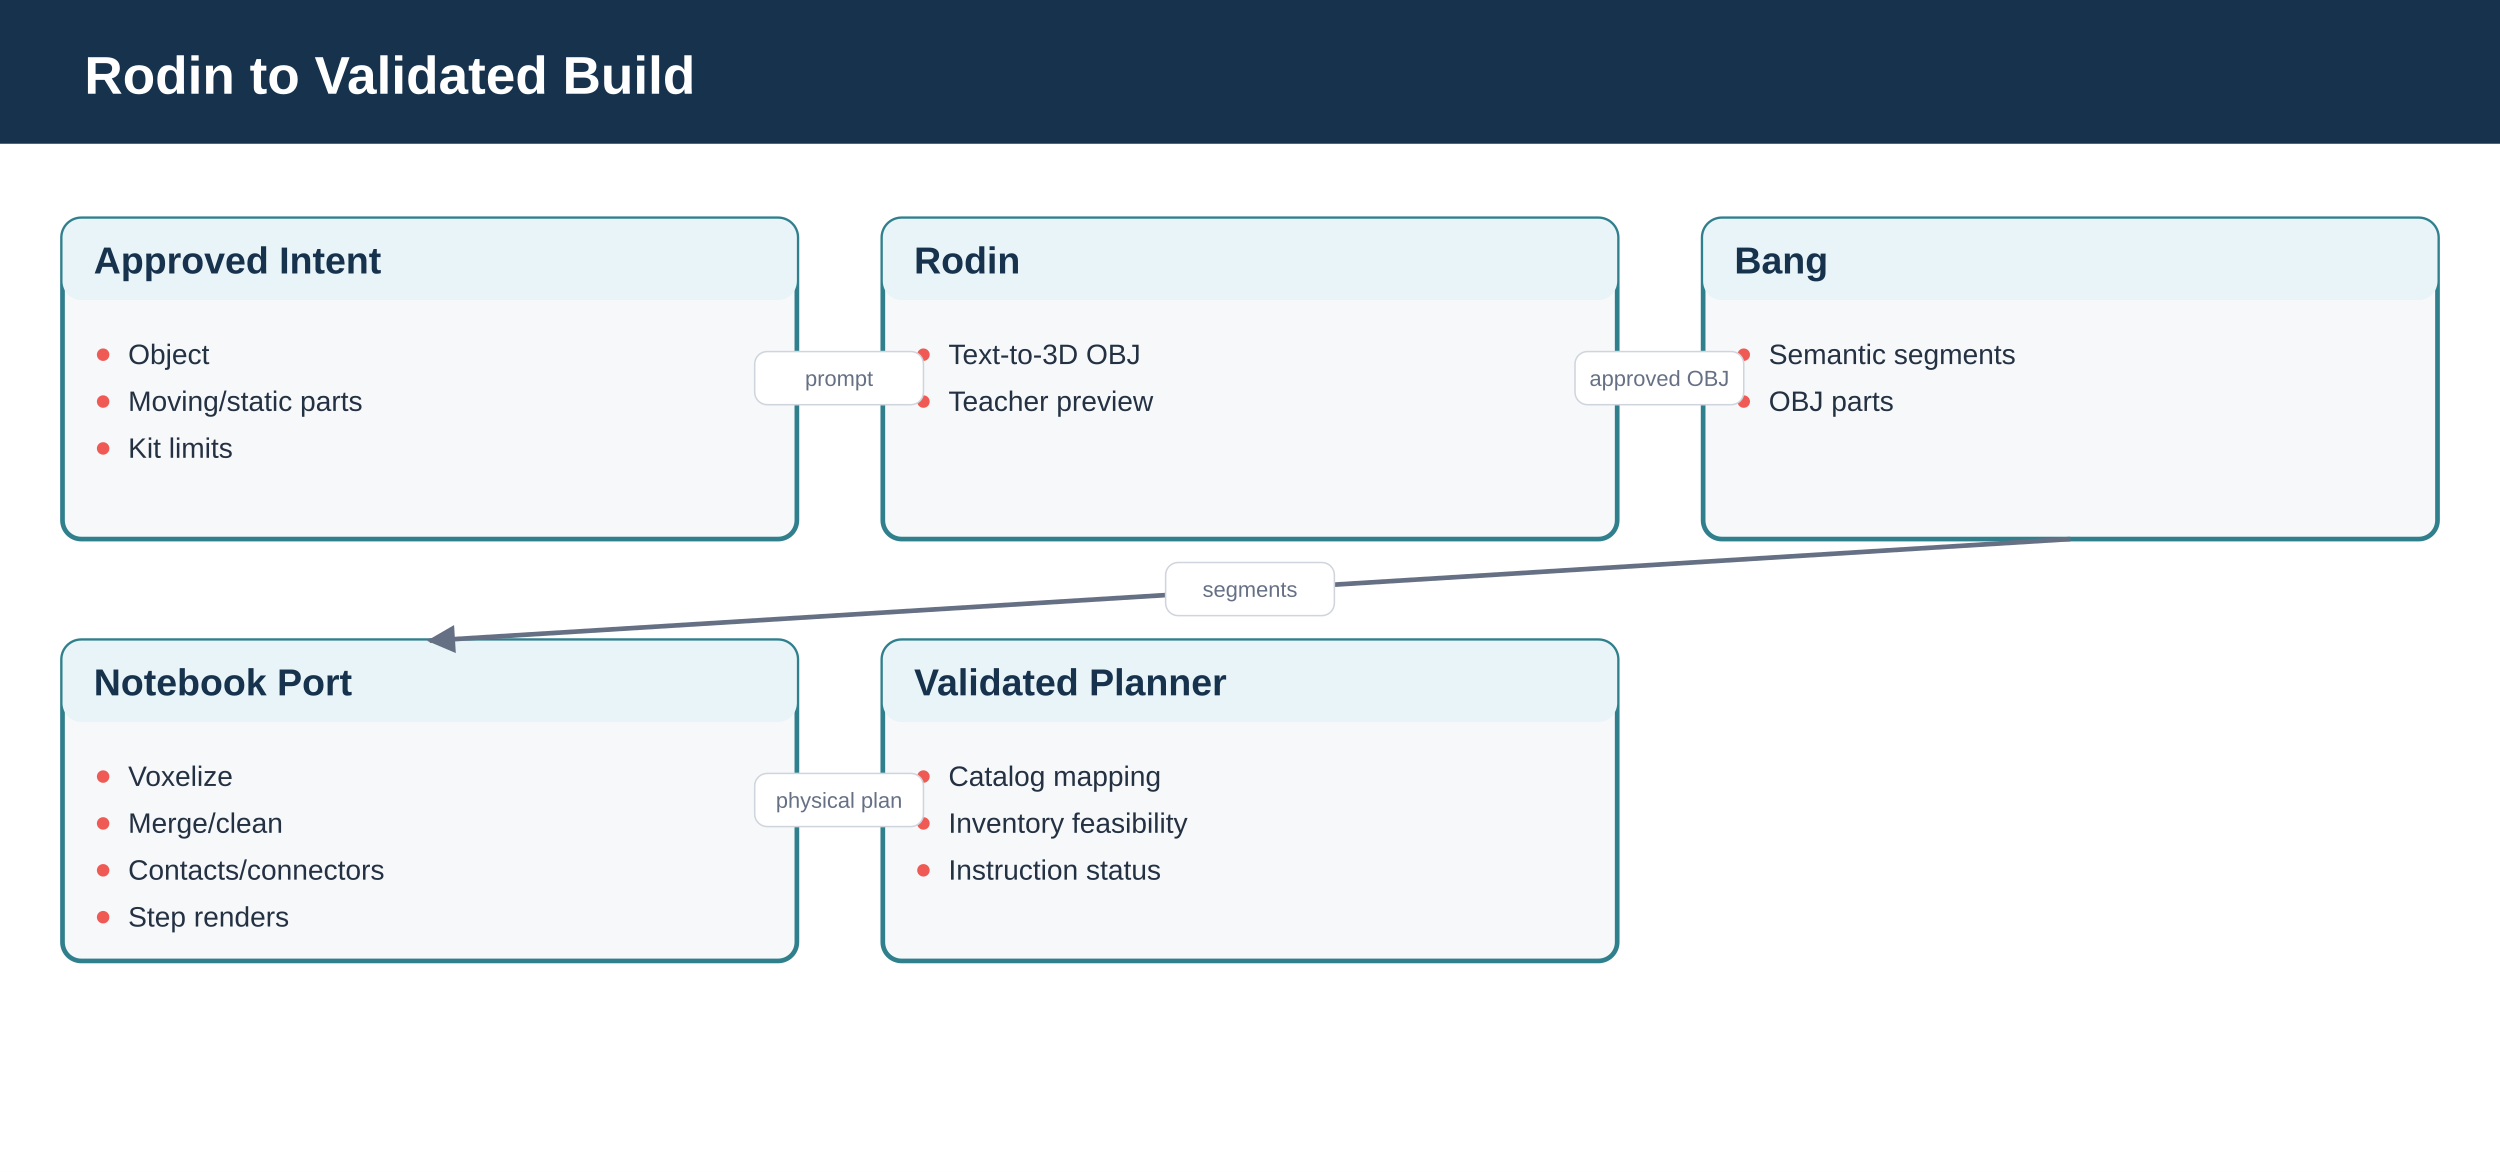
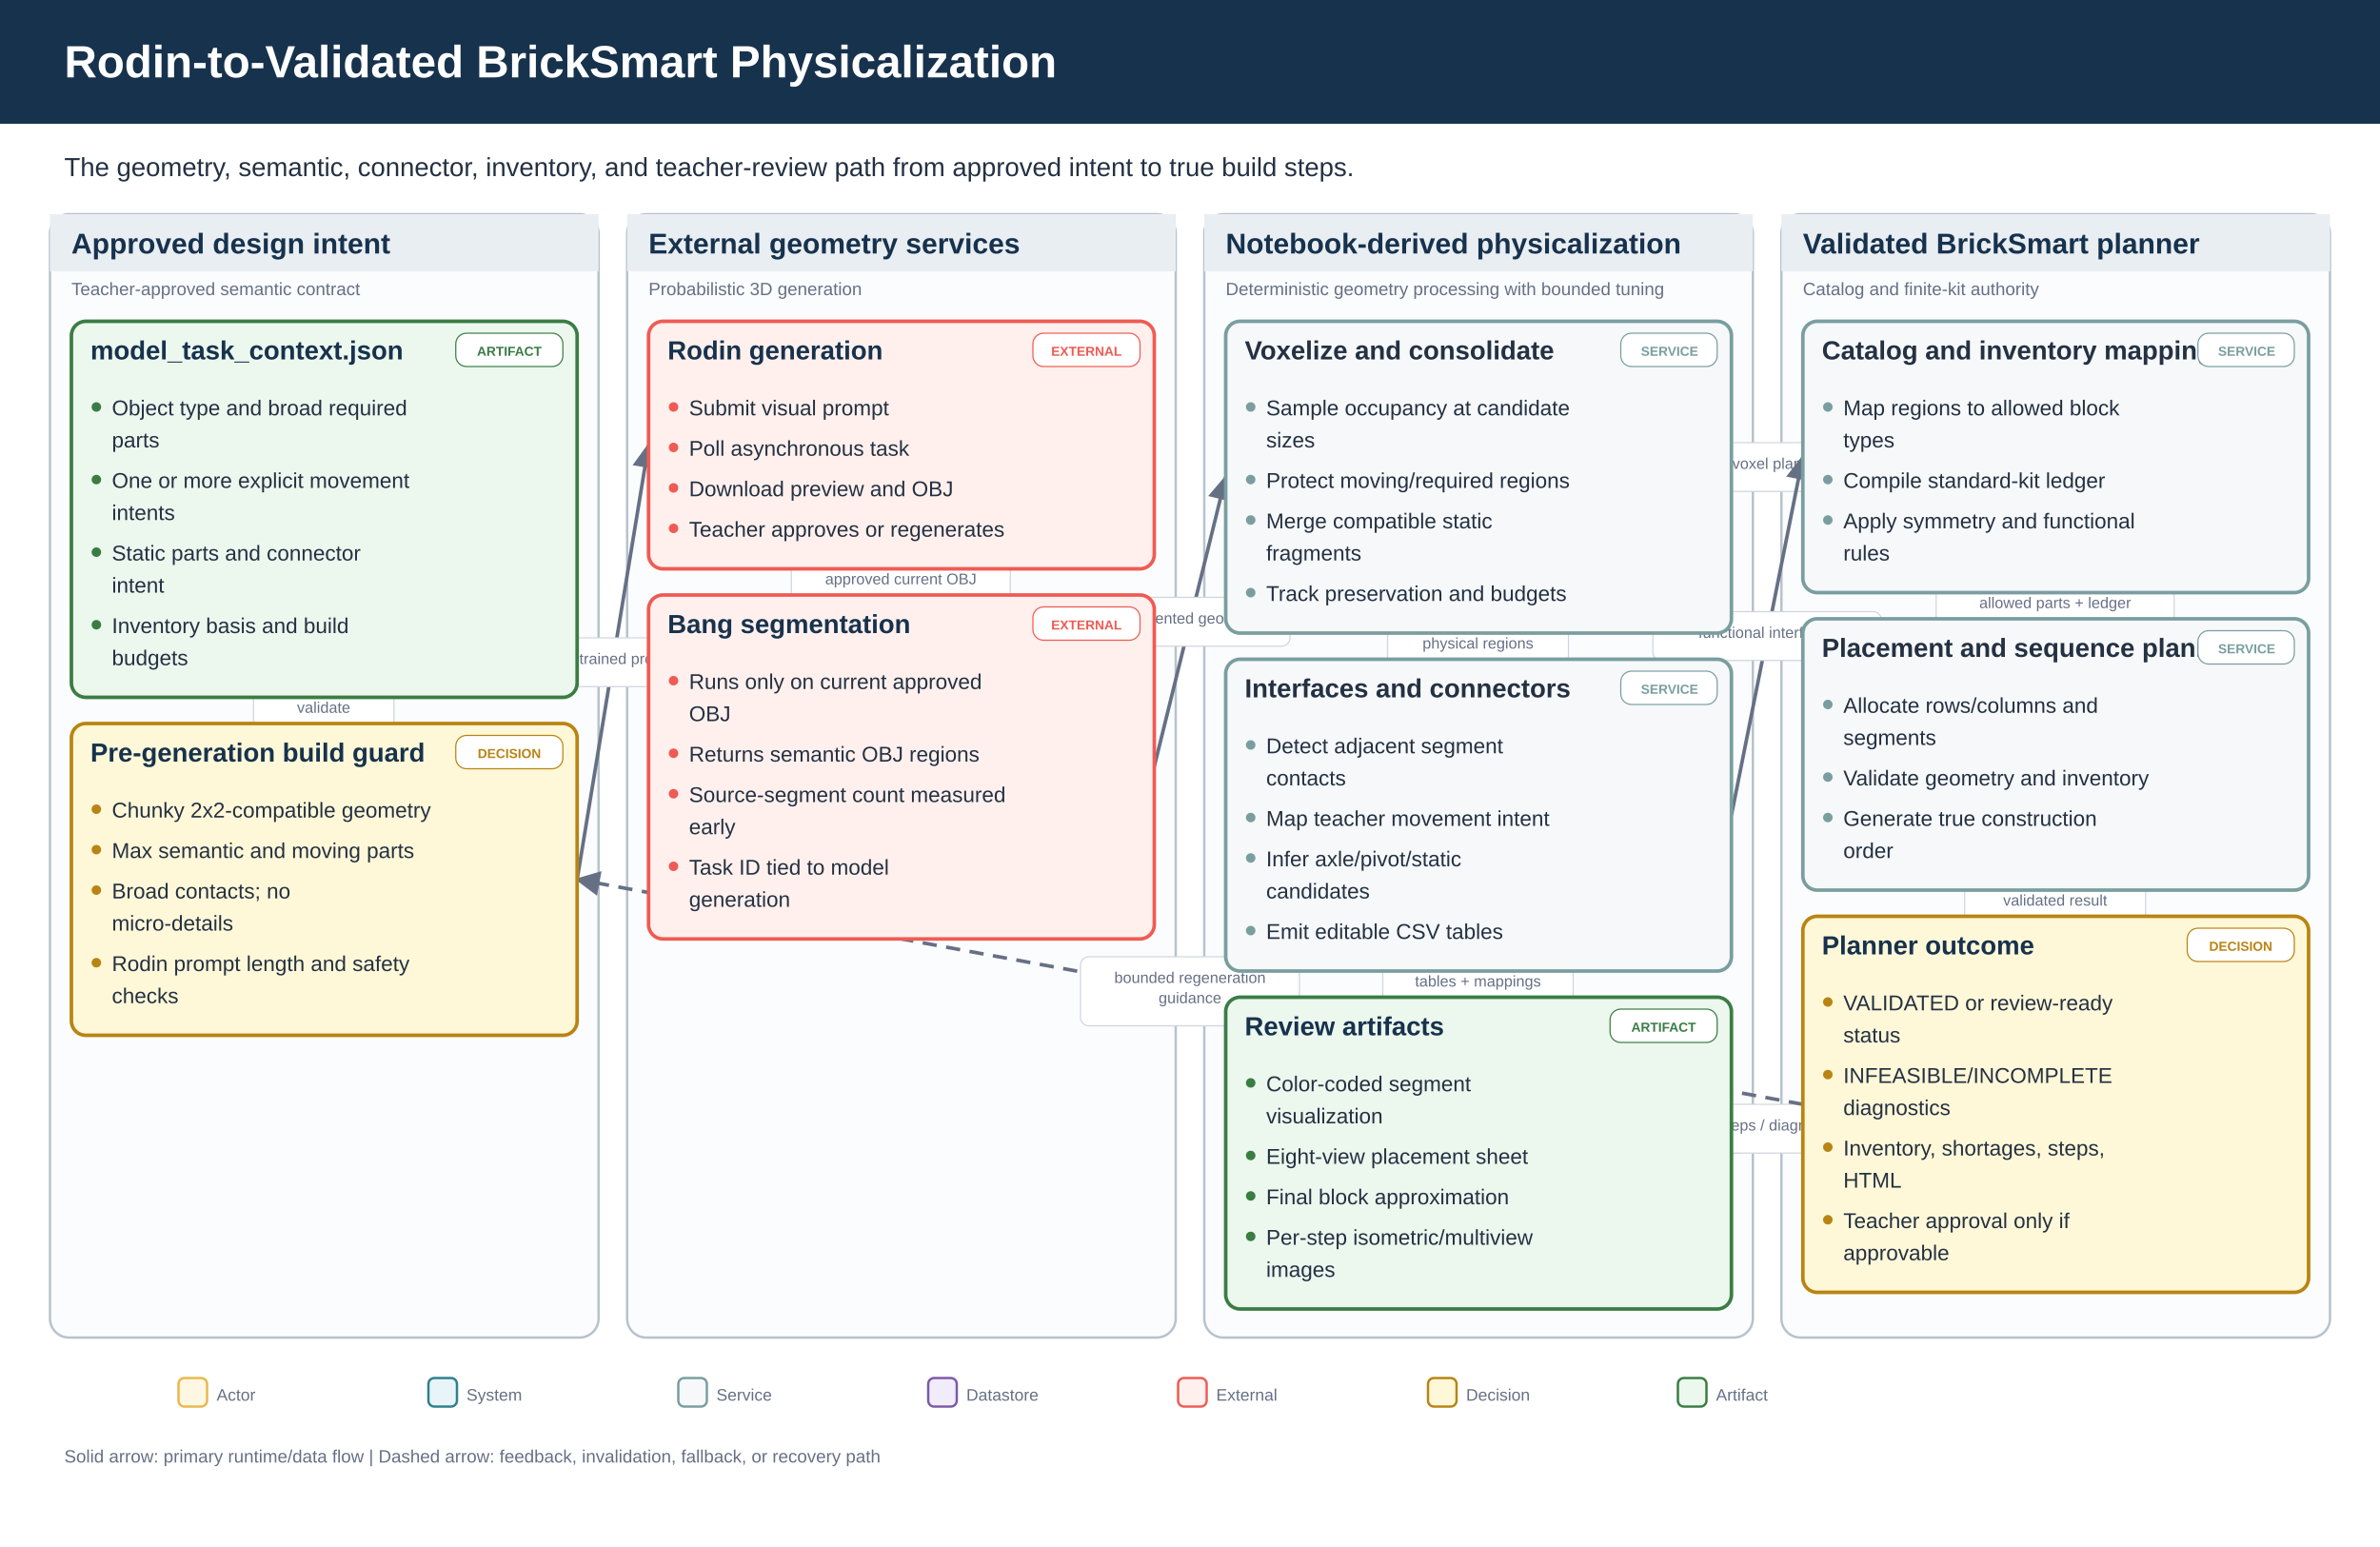
- <svg xmlns="http://www.w3.org/2000/svg" width="1600" height="750" viewBox="0 0 1600 750">
+ <svg xmlns="http://www.w3.org/2000/svg" width="2000" height="1300" viewBox="0 0 2000 1300">
  <rect width="100%" height="100%" fill="white" />
-   <rect width="1600" height="92" fill="#17324D" />
-   <text x="54" y="60" font-family="Arial" font-size="34" font-weight="700" fill="white">Rodin to Validated Build</text>
+   <rect width="2000" height="104" fill="#17324D" />
+   <text x="54" y="65" font-family="Arial" font-size="38" font-weight="700" fill="white">Rodin-to-Validated BrickSmart Physicalization</text>
+   <text x="54" y="148" font-family="Arial" font-size="22" fill="#243142">The geometry, semantic, connector, inventory, and teacher-review path from approved intent to true build steps.</text>
  <defs>
-     <marker id="arrow" viewBox="0 0 10 10" refX="9" refY="5" markerWidth="6" markerHeight="6" orient="auto-start-reverse">
+     <marker id="arrow" viewBox="0 0 10 10" refX="9" refY="5" markerWidth="7" markerHeight="7" orient="auto-start-reverse">
      <path d="M 0 0 L 10 5 L 0 10 z" fill="#667085" />
    </marker>
  </defs>
-   <rect x="40" y="140" width="470" height="205" rx="12" fill="#F6F8FA" stroke="#2F7F8D" stroke-width="3" />
-   <rect x="40" y="140" width="470" height="52" rx="12" fill="#E8F4F7" />
-   <text x="60" y="175" font-family="Arial" font-size="24" font-weight="700" fill="#17324D">Approved Intent</text>
-   <circle cx="66" cy="227" r="4" fill="#EF5B54" />
-   <text x="82" y="233" font-family="Arial" font-size="18" fill="#243142">Object</text>
-   <circle cx="66" cy="257" r="4" fill="#EF5B54" />
-   <text x="82" y="263" font-family="Arial" font-size="18" fill="#243142">Moving/static parts</text>
-   <circle cx="66" cy="287" r="4" fill="#EF5B54" />
-   <text x="82" y="293" font-family="Arial" font-size="18" fill="#243142">Kit limits</text>
-   <rect x="565" y="140" width="470" height="205" rx="12" fill="#F6F8FA" stroke="#2F7F8D" stroke-width="3" />
-   <rect x="565" y="140" width="470" height="52" rx="12" fill="#E8F4F7" />
-   <text x="585" y="175" font-family="Arial" font-size="24" font-weight="700" fill="#17324D">Rodin</text>
-   <circle cx="591" cy="227" r="4" fill="#EF5B54" />
-   <text x="607" y="233" font-family="Arial" font-size="18" fill="#243142">Text-to-3D OBJ</text>
-   <circle cx="591" cy="257" r="4" fill="#EF5B54" />
-   <text x="607" y="263" font-family="Arial" font-size="18" fill="#243142">Teacher preview</text>
-   <rect x="1090" y="140" width="470" height="205" rx="12" fill="#F6F8FA" stroke="#2F7F8D" stroke-width="3" />
-   <rect x="1090" y="140" width="470" height="52" rx="12" fill="#E8F4F7" />
-   <text x="1110" y="175" font-family="Arial" font-size="24" font-weight="700" fill="#17324D">Bang</text>
-   <circle cx="1116" cy="227" r="4" fill="#EF5B54" />
-   <text x="1132" y="233" font-family="Arial" font-size="18" fill="#243142">Semantic segments</text>
-   <circle cx="1116" cy="257" r="4" fill="#EF5B54" />
-   <text x="1132" y="263" font-family="Arial" font-size="18" fill="#243142">OBJ parts</text>
-   <rect x="40" y="410" width="470" height="205" rx="12" fill="#F6F8FA" stroke="#2F7F8D" stroke-width="3" />
-   <rect x="40" y="410" width="470" height="52" rx="12" fill="#E8F4F7" />
-   <text x="60" y="445" font-family="Arial" font-size="24" font-weight="700" fill="#17324D">Notebook Port</text>
-   <circle cx="66" cy="497" r="4" fill="#EF5B54" />
-   <text x="82" y="503" font-family="Arial" font-size="18" fill="#243142">Voxelize</text>
-   <circle cx="66" cy="527" r="4" fill="#EF5B54" />
-   <text x="82" y="533" font-family="Arial" font-size="18" fill="#243142">Merge/clean</text>
-   <circle cx="66" cy="557" r="4" fill="#EF5B54" />
-   <text x="82" y="563" font-family="Arial" font-size="18" fill="#243142">Contacts/connectors</text>
-   <circle cx="66" cy="587" r="4" fill="#EF5B54" />
-   <text x="82" y="593" font-family="Arial" font-size="18" fill="#243142">Step renders</text>
-   <rect x="565" y="410" width="470" height="205" rx="12" fill="#F6F8FA" stroke="#2F7F8D" stroke-width="3" />
-   <rect x="565" y="410" width="470" height="52" rx="12" fill="#E8F4F7" />
-   <text x="585" y="445" font-family="Arial" font-size="24" font-weight="700" fill="#17324D">Validated Planner</text>
-   <circle cx="591" cy="497" r="4" fill="#EF5B54" />
-   <text x="607" y="503" font-family="Arial" font-size="18" fill="#243142">Catalog mapping</text>
-   <circle cx="591" cy="527" r="4" fill="#EF5B54" />
-   <text x="607" y="533" font-family="Arial" font-size="18" fill="#243142">Inventory feasibility</text>
-   <circle cx="591" cy="557" r="4" fill="#EF5B54" />
-   <text x="607" y="563" font-family="Arial" font-size="18" fill="#243142">Instruction status</text>
-   <line x1="510" y1="242" x2="565" y2="242" stroke="#667085" stroke-width="3" marker-end="url(#arrow)" />
-   <rect x="483" y="225" width="108" height="34" rx="8" fill="white" stroke="#D0D5DD" />
-   <text x="537" y="247" text-anchor="middle" font-family="Arial" font-size="14" fill="#667085">prompt</text>
-   <line x1="1035" y1="242" x2="1090" y2="242" stroke="#667085" stroke-width="3" marker-end="url(#arrow)" />
-   <rect x="1008" y="225" width="108" height="34" rx="8" fill="white" stroke="#D0D5DD" />
-   <text x="1062" y="247" text-anchor="middle" font-family="Arial" font-size="14" fill="#667085">approved OBJ</text>
-   <line x1="1325" y1="345" x2="275" y2="410" stroke="#667085" stroke-width="3" marker-end="url(#arrow)" />
-   <rect x="746" y="360" width="108" height="34" rx="8" fill="white" stroke="#D0D5DD" />
-   <text x="800" y="382" text-anchor="middle" font-family="Arial" font-size="14" fill="#667085">segments</text>
-   <line x1="510" y1="512" x2="565" y2="512" stroke="#667085" stroke-width="3" marker-end="url(#arrow)" />
-   <rect x="483" y="495" width="108" height="34" rx="8" fill="white" stroke="#D0D5DD" />
-   <text x="537" y="517" text-anchor="middle" font-family="Arial" font-size="14" fill="#667085">physical plan</text>
+   <rect x="42" y="180" width="461" height="944" rx="16" fill="#FBFCFD" stroke="#B8C2CC" stroke-width="2" />
+   <rect x="42" y="180" width="461" height="48" fill="#E9EEF3" />
+   <text x="60" y="213" font-family="Arial" font-size="24" font-weight="700" fill="#17324D">Approved design intent</text>
+   <text x="60" y="248" font-family="Arial" font-size="15" fill="#667085">Teacher-approved semantic contract</text>
+   <rect x="527" y="180" width="461" height="944" rx="16" fill="#FBFCFD" stroke="#B8C2CC" stroke-width="2" />
+   <rect x="527" y="180" width="461" height="48" fill="#E9EEF3" />
+   <text x="545" y="213" font-family="Arial" font-size="24" font-weight="700" fill="#17324D">External geometry services</text>
+   <text x="545" y="248" font-family="Arial" font-size="15" fill="#667085">Probabilistic 3D generation</text>
+   <rect x="1012" y="180" width="461" height="944" rx="16" fill="#FBFCFD" stroke="#B8C2CC" stroke-width="2" />
+   <rect x="1012" y="180" width="461" height="48" fill="#E9EEF3" />
+   <text x="1030" y="213" font-family="Arial" font-size="24" font-weight="700" fill="#17324D">Notebook-derived physicalization</text>
+   <text x="1030" y="248" font-family="Arial" font-size="15" fill="#667085">Deterministic geometry processing with bounded tuning</text>
+   <rect x="1497" y="180" width="461" height="944" rx="16" fill="#FBFCFD" stroke="#B8C2CC" stroke-width="2" />
+   <rect x="1497" y="180" width="461" height="48" fill="#E9EEF3" />
+   <text x="1515" y="213" font-family="Arial" font-size="24" font-weight="700" fill="#17324D">Validated BrickSmart planner</text>
+   <text x="1515" y="248" font-family="Arial" font-size="15" fill="#667085">Catalog and finite-kit authority</text>
+   <line x1="272" y1="586" x2="272" y2="608" stroke="#667085" stroke-width="3" marker-end="url(#arrow)" />
+   <rect x="213" y="577" width="118" height="41" rx="7" fill="white" stroke="#D0D5DD" />
+   <text x="272" y="599" text-anchor="middle" font-family="Arial" font-size="13" fill="#667085">validate</text>
+   <line x1="485" y1="739" x2="545" y2="374" stroke="#667085" stroke-width="3" marker-end="url(#arrow)" />
+   <rect x="431" y="536" width="168" height="41" rx="7" fill="white" stroke="#D0D5DD" />
+   <text x="515" y="558" text-anchor="middle" font-family="Arial" font-size="13" fill="#667085">constrained prompt</text>
+   <line x1="757" y1="478" x2="757" y2="500" stroke="#667085" stroke-width="3" marker-end="url(#arrow)" />
+   <rect x="665" y="469" width="184" height="41" rx="7" fill="white" stroke="#D0D5DD" />
+   <text x="757" y="491" text-anchor="middle" font-family="Arial" font-size="13" fill="#667085">approved current OBJ</text>
+   <line x1="970" y1="644" x2="1030" y2="401" stroke="#667085" stroke-width="3" marker-end="url(#arrow)" />
+   <rect x="916" y="502" width="168" height="41" rx="7" fill="white" stroke="#D0D5DD" />
+   <text x="1000" y="524" text-anchor="middle" font-family="Arial" font-size="13" fill="#667085">segmented geometry</text>
+   <line x1="1242" y1="532" x2="1242" y2="554" stroke="#667085" stroke-width="3" marker-end="url(#arrow)" />
+   <rect x="1166" y="523" width="152" height="41" rx="7" fill="white" stroke="#D0D5DD" />
+   <text x="1242" y="545" text-anchor="middle" font-family="Arial" font-size="13" fill="#667085">physical regions</text>
+   <line x1="1242" y1="816" x2="1242" y2="838" stroke="#667085" stroke-width="3" marker-end="url(#arrow)" />
+   <rect x="1162" y="807" width="160" height="41" rx="7" fill="white" stroke="#D0D5DD" />
+   <text x="1242" y="829" text-anchor="middle" font-family="Arial" font-size="13" fill="#667085">tables + mappings</text>
+   <line x1="1455" y1="401" x2="1515" y2="384" stroke="#667085" stroke-width="3" marker-end="url(#arrow)" />
+   <rect x="1426" y="372" width="118" height="41" rx="7" fill="white" stroke="#D0D5DD" />
+   <text x="1485" y="394" text-anchor="middle" font-family="Arial" font-size="13" fill="#667085">voxel plan</text>
+   <line x1="1455" y1="685" x2="1515" y2="384" stroke="#667085" stroke-width="3" marker-end="url(#arrow)" />
+   <rect x="1389" y="514" width="192" height="41" rx="7" fill="white" stroke="#D0D5DD" />
+   <text x="1485" y="536" text-anchor="middle" font-family="Arial" font-size="13" fill="#667085">functional interfaces</text>
+   <line x1="1727" y1="498" x2="1727" y2="520" stroke="#667085" stroke-width="3" marker-end="url(#arrow)" />
+   <rect x="1627" y="489" width="200" height="41" rx="7" fill="white" stroke="#D0D5DD" />
+   <text x="1727" y="511" text-anchor="middle" font-family="Arial" font-size="13" fill="#667085">allowed parts + ledger</text>
+   <line x1="1727" y1="748" x2="1727" y2="770" stroke="#667085" stroke-width="3" marker-end="url(#arrow)" />
+   <rect x="1651" y="739" width="152" height="41" rx="7" fill="white" stroke="#D0D5DD" />
+   <text x="1727" y="761" text-anchor="middle" font-family="Arial" font-size="13" fill="#667085">validated result</text>
+   <line x1="1515" y1="928" x2="1455" y2="969" stroke="#667085" stroke-width="3" stroke-dasharray="12 8" marker-end="url(#arrow)" />
+   <rect x="1377" y="928" width="216" height="41" rx="7" fill="white" stroke="#D0D5DD" />
+   <text x="1485" y="950" text-anchor="middle" font-family="Arial" font-size="13" fill="#667085">true steps / diagnostics</text>
+   <line x1="1515" y1="928" x2="485" y2="739" stroke="#667085" stroke-width="3" stroke-dasharray="12 8" marker-end="url(#arrow)" />
+   <rect x="908" y="804" width="184" height="58" rx="7" fill="white" stroke="#D0D5DD" />
+   <text x="1000" y="826" text-anchor="middle" font-family="Arial" font-size="13" fill="#667085">bounded regeneration</text>
+   <text x="1000" y="843" text-anchor="middle" font-family="Arial" font-size="13" fill="#667085">guidance</text>
+   <rect x="60" y="270" width="425" height="316" rx="12" fill="#ECF7EE" stroke="#3A7D44" stroke-width="3" />
+   <text x="76" y="302" font-family="Arial" font-size="22" font-weight="700" fill="#17324D">model_task_context.json</text>
+   <rect x="383" y="280" width="90" height="28" rx="9" fill="white" stroke="#3A7D44" />
+   <text x="428" y="299" text-anchor="middle" font-family="Arial" font-size="11" font-weight="700" fill="#3A7D44">ARTIFACT</text>
+   <circle cx="81" cy="342" r="4" fill="#3A7D44" />
+   <text x="94" y="349" font-family="Arial" font-size="18" fill="#243142">Object type and broad required</text>
+   <text x="94" y="376" font-family="Arial" font-size="18" fill="#243142">parts</text>
+   <circle cx="81" cy="403" r="4" fill="#3A7D44" />
+   <text x="94" y="410" font-family="Arial" font-size="18" fill="#243142">One or more explicit movement</text>
+   <text x="94" y="437" font-family="Arial" font-size="18" fill="#243142">intents</text>
+   <circle cx="81" cy="464" r="4" fill="#3A7D44" />
+   <text x="94" y="471" font-family="Arial" font-size="18" fill="#243142">Static parts and connector</text>
+   <text x="94" y="498" font-family="Arial" font-size="18" fill="#243142">intent</text>
+   <circle cx="81" cy="525" r="4" fill="#3A7D44" />
+   <text x="94" y="532" font-family="Arial" font-size="18" fill="#243142">Inventory basis and build</text>
+   <text x="94" y="559" font-family="Arial" font-size="18" fill="#243142">budgets</text>
+   <rect x="60" y="608" width="425" height="262" rx="12" fill="#FFF8D8" stroke="#B88413" stroke-width="3" />
+   <text x="76" y="640" font-family="Arial" font-size="22" font-weight="700" fill="#17324D">Pre-generation build guard</text>
+   <rect x="383" y="618" width="90" height="28" rx="9" fill="white" stroke="#B88413" />
+   <text x="428" y="637" text-anchor="middle" font-family="Arial" font-size="11" font-weight="700" fill="#B88413">DECISION</text>
+   <circle cx="81" cy="680" r="4" fill="#B88413" />
+   <text x="94" y="687" font-family="Arial" font-size="18" fill="#243142">Chunky 2x2-compatible geometry</text>
+   <circle cx="81" cy="714" r="4" fill="#B88413" />
+   <text x="94" y="721" font-family="Arial" font-size="18" fill="#243142">Max semantic and moving parts</text>
+   <circle cx="81" cy="748" r="4" fill="#B88413" />
+   <text x="94" y="755" font-family="Arial" font-size="18" fill="#243142">Broad contacts; no</text>
+   <text x="94" y="782" font-family="Arial" font-size="18" fill="#243142">micro-details</text>
+   <circle cx="81" cy="809" r="4" fill="#B88413" />
+   <text x="94" y="816" font-family="Arial" font-size="18" fill="#243142">Rodin prompt length and safety</text>
+   <text x="94" y="843" font-family="Arial" font-size="18" fill="#243142">checks</text>
+   <rect x="545" y="270" width="425" height="208" rx="12" fill="#FFF0ED" stroke="#EF5B54" stroke-width="3" />
+   <text x="561" y="302" font-family="Arial" font-size="22" font-weight="700" fill="#17324D">Rodin generation</text>
+   <rect x="868" y="280" width="90" height="28" rx="9" fill="white" stroke="#EF5B54" />
+   <text x="913" y="299" text-anchor="middle" font-family="Arial" font-size="11" font-weight="700" fill="#EF5B54">EXTERNAL</text>
+   <circle cx="566" cy="342" r="4" fill="#EF5B54" />
+   <text x="579" y="349" font-family="Arial" font-size="18" fill="#243142">Submit visual prompt</text>
+   <circle cx="566" cy="376" r="4" fill="#EF5B54" />
+   <text x="579" y="383" font-family="Arial" font-size="18" fill="#243142">Poll asynchronous task</text>
+   <circle cx="566" cy="410" r="4" fill="#EF5B54" />
+   <text x="579" y="417" font-family="Arial" font-size="18" fill="#243142">Download preview and OBJ</text>
+   <circle cx="566" cy="444" r="4" fill="#EF5B54" />
+   <text x="579" y="451" font-family="Arial" font-size="18" fill="#243142">Teacher approves or regenerates</text>
+   <rect x="545" y="500" width="425" height="289" rx="12" fill="#FFF0ED" stroke="#EF5B54" stroke-width="3" />
+   <text x="561" y="532" font-family="Arial" font-size="22" font-weight="700" fill="#17324D">Bang segmentation</text>
+   <rect x="868" y="510" width="90" height="28" rx="9" fill="white" stroke="#EF5B54" />
+   <text x="913" y="529" text-anchor="middle" font-family="Arial" font-size="11" font-weight="700" fill="#EF5B54">EXTERNAL</text>
+   <circle cx="566" cy="572" r="4" fill="#EF5B54" />
+   <text x="579" y="579" font-family="Arial" font-size="18" fill="#243142">Runs only on current approved</text>
+   <text x="579" y="606" font-family="Arial" font-size="18" fill="#243142">OBJ</text>
+   <circle cx="566" cy="633" r="4" fill="#EF5B54" />
+   <text x="579" y="640" font-family="Arial" font-size="18" fill="#243142">Returns semantic OBJ regions</text>
+   <circle cx="566" cy="667" r="4" fill="#EF5B54" />
+   <text x="579" y="674" font-family="Arial" font-size="18" fill="#243142">Source-segment count measured</text>
+   <text x="579" y="701" font-family="Arial" font-size="18" fill="#243142">early</text>
+   <circle cx="566" cy="728" r="4" fill="#EF5B54" />
+   <text x="579" y="735" font-family="Arial" font-size="18" fill="#243142">Task ID tied to model</text>
+   <text x="579" y="762" font-family="Arial" font-size="18" fill="#243142">generation</text>
+   <rect x="1030" y="270" width="425" height="262" rx="12" fill="#F6F8FA" stroke="#7A9E9F" stroke-width="3" />
+   <text x="1046" y="302" font-family="Arial" font-size="22" font-weight="700" fill="#243142">Voxelize and consolidate</text>
+   <rect x="1362" y="280" width="81" height="28" rx="9" fill="white" stroke="#7A9E9F" />
+   <text x="1403" y="299" text-anchor="middle" font-family="Arial" font-size="11" font-weight="700" fill="#7A9E9F">SERVICE</text>
+   <circle cx="1051" cy="342" r="4" fill="#7A9E9F" />
+   <text x="1064" y="349" font-family="Arial" font-size="18" fill="#243142">Sample occupancy at candidate</text>
+   <text x="1064" y="376" font-family="Arial" font-size="18" fill="#243142">sizes</text>
+   <circle cx="1051" cy="403" r="4" fill="#7A9E9F" />
+   <text x="1064" y="410" font-family="Arial" font-size="18" fill="#243142">Protect moving/required regions</text>
+   <circle cx="1051" cy="437" r="4" fill="#7A9E9F" />
+   <text x="1064" y="444" font-family="Arial" font-size="18" fill="#243142">Merge compatible static</text>
+   <text x="1064" y="471" font-family="Arial" font-size="18" fill="#243142">fragments</text>
+   <circle cx="1051" cy="498" r="4" fill="#7A9E9F" />
+   <text x="1064" y="505" font-family="Arial" font-size="18" fill="#243142">Track preservation and budgets</text>
+   <rect x="1030" y="554" width="425" height="262" rx="12" fill="#F6F8FA" stroke="#7A9E9F" stroke-width="3" />
+   <text x="1046" y="586" font-family="Arial" font-size="22" font-weight="700" fill="#243142">Interfaces and connectors</text>
+   <rect x="1362" y="564" width="81" height="28" rx="9" fill="white" stroke="#7A9E9F" />
+   <text x="1403" y="583" text-anchor="middle" font-family="Arial" font-size="11" font-weight="700" fill="#7A9E9F">SERVICE</text>
+   <circle cx="1051" cy="626" r="4" fill="#7A9E9F" />
+   <text x="1064" y="633" font-family="Arial" font-size="18" fill="#243142">Detect adjacent segment</text>
+   <text x="1064" y="660" font-family="Arial" font-size="18" fill="#243142">contacts</text>
+   <circle cx="1051" cy="687" r="4" fill="#7A9E9F" />
+   <text x="1064" y="694" font-family="Arial" font-size="18" fill="#243142">Map teacher movement intent</text>
+   <circle cx="1051" cy="721" r="4" fill="#7A9E9F" />
+   <text x="1064" y="728" font-family="Arial" font-size="18" fill="#243142">Infer axle/pivot/static</text>
+   <text x="1064" y="755" font-family="Arial" font-size="18" fill="#243142">candidates</text>
+   <circle cx="1051" cy="782" r="4" fill="#7A9E9F" />
+   <text x="1064" y="789" font-family="Arial" font-size="18" fill="#243142">Emit editable CSV tables</text>
+   <rect x="1030" y="838" width="425" height="262" rx="12" fill="#ECF7EE" stroke="#3A7D44" stroke-width="3" />
+   <text x="1046" y="870" font-family="Arial" font-size="22" font-weight="700" fill="#17324D">Review artifacts</text>
+   <rect x="1353" y="848" width="90" height="28" rx="9" fill="white" stroke="#3A7D44" />
+   <text x="1398" y="867" text-anchor="middle" font-family="Arial" font-size="11" font-weight="700" fill="#3A7D44">ARTIFACT</text>
+   <circle cx="1051" cy="910" r="4" fill="#3A7D44" />
+   <text x="1064" y="917" font-family="Arial" font-size="18" fill="#243142">Color-coded segment</text>
+   <text x="1064" y="944" font-family="Arial" font-size="18" fill="#243142">visualization</text>
+   <circle cx="1051" cy="971" r="4" fill="#3A7D44" />
+   <text x="1064" y="978" font-family="Arial" font-size="18" fill="#243142">Eight-view placement sheet</text>
+   <circle cx="1051" cy="1005" r="4" fill="#3A7D44" />
+   <text x="1064" y="1012" font-family="Arial" font-size="18" fill="#243142">Final block approximation</text>
+   <circle cx="1051" cy="1039" r="4" fill="#3A7D44" />
+   <text x="1064" y="1046" font-family="Arial" font-size="18" fill="#243142">Per-step isometric/multiview</text>
+   <text x="1064" y="1073" font-family="Arial" font-size="18" fill="#243142">images</text>
+   <rect x="1515" y="270" width="425" height="228" rx="12" fill="#F6F8FA" stroke="#7A9E9F" stroke-width="3" />
+   <text x="1531" y="302" font-family="Arial" font-size="22" font-weight="700" fill="#243142">Catalog and inventory mapping</text>
+   <rect x="1847" y="280" width="81" height="28" rx="9" fill="white" stroke="#7A9E9F" />
+   <text x="1888" y="299" text-anchor="middle" font-family="Arial" font-size="11" font-weight="700" fill="#7A9E9F">SERVICE</text>
+   <circle cx="1536" cy="342" r="4" fill="#7A9E9F" />
+   <text x="1549" y="349" font-family="Arial" font-size="18" fill="#243142">Map regions to allowed block</text>
+   <text x="1549" y="376" font-family="Arial" font-size="18" fill="#243142">types</text>
+   <circle cx="1536" cy="403" r="4" fill="#7A9E9F" />
+   <text x="1549" y="410" font-family="Arial" font-size="18" fill="#243142">Compile standard-kit ledger</text>
+   <circle cx="1536" cy="437" r="4" fill="#7A9E9F" />
+   <text x="1549" y="444" font-family="Arial" font-size="18" fill="#243142">Apply symmetry and functional</text>
+   <text x="1549" y="471" font-family="Arial" font-size="18" fill="#243142">rules</text>
+   <rect x="1515" y="520" width="425" height="228" rx="12" fill="#F6F8FA" stroke="#7A9E9F" stroke-width="3" />
+   <text x="1531" y="552" font-family="Arial" font-size="22" font-weight="700" fill="#243142">Placement and sequence planning</text>
+   <rect x="1847" y="530" width="81" height="28" rx="9" fill="white" stroke="#7A9E9F" />
+   <text x="1888" y="549" text-anchor="middle" font-family="Arial" font-size="11" font-weight="700" fill="#7A9E9F">SERVICE</text>
+   <circle cx="1536" cy="592" r="4" fill="#7A9E9F" />
+   <text x="1549" y="599" font-family="Arial" font-size="18" fill="#243142">Allocate rows/columns and</text>
+   <text x="1549" y="626" font-family="Arial" font-size="18" fill="#243142">segments</text>
+   <circle cx="1536" cy="653" r="4" fill="#7A9E9F" />
+   <text x="1549" y="660" font-family="Arial" font-size="18" fill="#243142">Validate geometry and inventory</text>
+   <circle cx="1536" cy="687" r="4" fill="#7A9E9F" />
+   <text x="1549" y="694" font-family="Arial" font-size="18" fill="#243142">Generate true construction</text>
+   <text x="1549" y="721" font-family="Arial" font-size="18" fill="#243142">order</text>
+   <rect x="1515" y="770" width="425" height="316" rx="12" fill="#FFF8D8" stroke="#B88413" stroke-width="3" />
+   <text x="1531" y="802" font-family="Arial" font-size="22" font-weight="700" fill="#17324D">Planner outcome</text>
+   <rect x="1838" y="780" width="90" height="28" rx="9" fill="white" stroke="#B88413" />
+   <text x="1883" y="799" text-anchor="middle" font-family="Arial" font-size="11" font-weight="700" fill="#B88413">DECISION</text>
+   <circle cx="1536" cy="842" r="4" fill="#B88413" />
+   <text x="1549" y="849" font-family="Arial" font-size="18" fill="#243142">VALIDATED or review-ready</text>
+   <text x="1549" y="876" font-family="Arial" font-size="18" fill="#243142">status</text>
+   <circle cx="1536" cy="903" r="4" fill="#B88413" />
+   <text x="1549" y="910" font-family="Arial" font-size="18" fill="#243142">INFEASIBLE/INCOMPLETE</text>
+   <text x="1549" y="937" font-family="Arial" font-size="18" fill="#243142">diagnostics</text>
+   <circle cx="1536" cy="964" r="4" fill="#B88413" />
+   <text x="1549" y="971" font-family="Arial" font-size="18" fill="#243142">Inventory, shortages, steps,</text>
+   <text x="1549" y="998" font-family="Arial" font-size="18" fill="#243142">HTML</text>
+   <circle cx="1536" cy="1025" r="4" fill="#B88413" />
+   <text x="1549" y="1032" font-family="Arial" font-size="18" fill="#243142">Teacher approval only if</text>
+   <text x="1549" y="1059" font-family="Arial" font-size="18" fill="#243142">approvable</text>
+   <rect x="150" y="1158" width="24" height="24" rx="5" fill="#FFF7E3" stroke="#E8B84C" stroke-width="2" />
+   <text x="182" y="1177" font-family="Arial" font-size="14" fill="#667085">Actor</text>
+   <rect x="360" y="1158" width="24" height="24" rx="5" fill="#E8F4F7" stroke="#2F7F8D" stroke-width="2" />
+   <text x="392" y="1177" font-family="Arial" font-size="14" fill="#667085">System</text>
+   <rect x="570" y="1158" width="24" height="24" rx="5" fill="#F6F8FA" stroke="#7A9E9F" stroke-width="2" />
+   <text x="602" y="1177" font-family="Arial" font-size="14" fill="#667085">Service</text>
+   <rect x="780" y="1158" width="24" height="24" rx="5" fill="#F1ECFA" stroke="#7C5AA6" stroke-width="2" />
+   <text x="812" y="1177" font-family="Arial" font-size="14" fill="#667085">Datastore</text>
+   <rect x="990" y="1158" width="24" height="24" rx="5" fill="#FFF0ED" stroke="#EF5B54" stroke-width="2" />
+   <text x="1022" y="1177" font-family="Arial" font-size="14" fill="#667085">External</text>
+   <rect x="1200" y="1158" width="24" height="24" rx="5" fill="#FFF8D8" stroke="#B88413" stroke-width="2" />
+   <text x="1232" y="1177" font-family="Arial" font-size="14" fill="#667085">Decision</text>
+   <rect x="1410" y="1158" width="24" height="24" rx="5" fill="#ECF7EE" stroke="#3A7D44" stroke-width="2" />
+   <text x="1442" y="1177" font-family="Arial" font-size="14" fill="#667085">Artifact</text>
+   <text x="54" y="1229" font-family="Arial" font-size="15" fill="#667085">Solid arrow: primary runtime/data flow | Dashed arrow: feedback, invalidation, fallback, or recovery path</text>
</svg>
